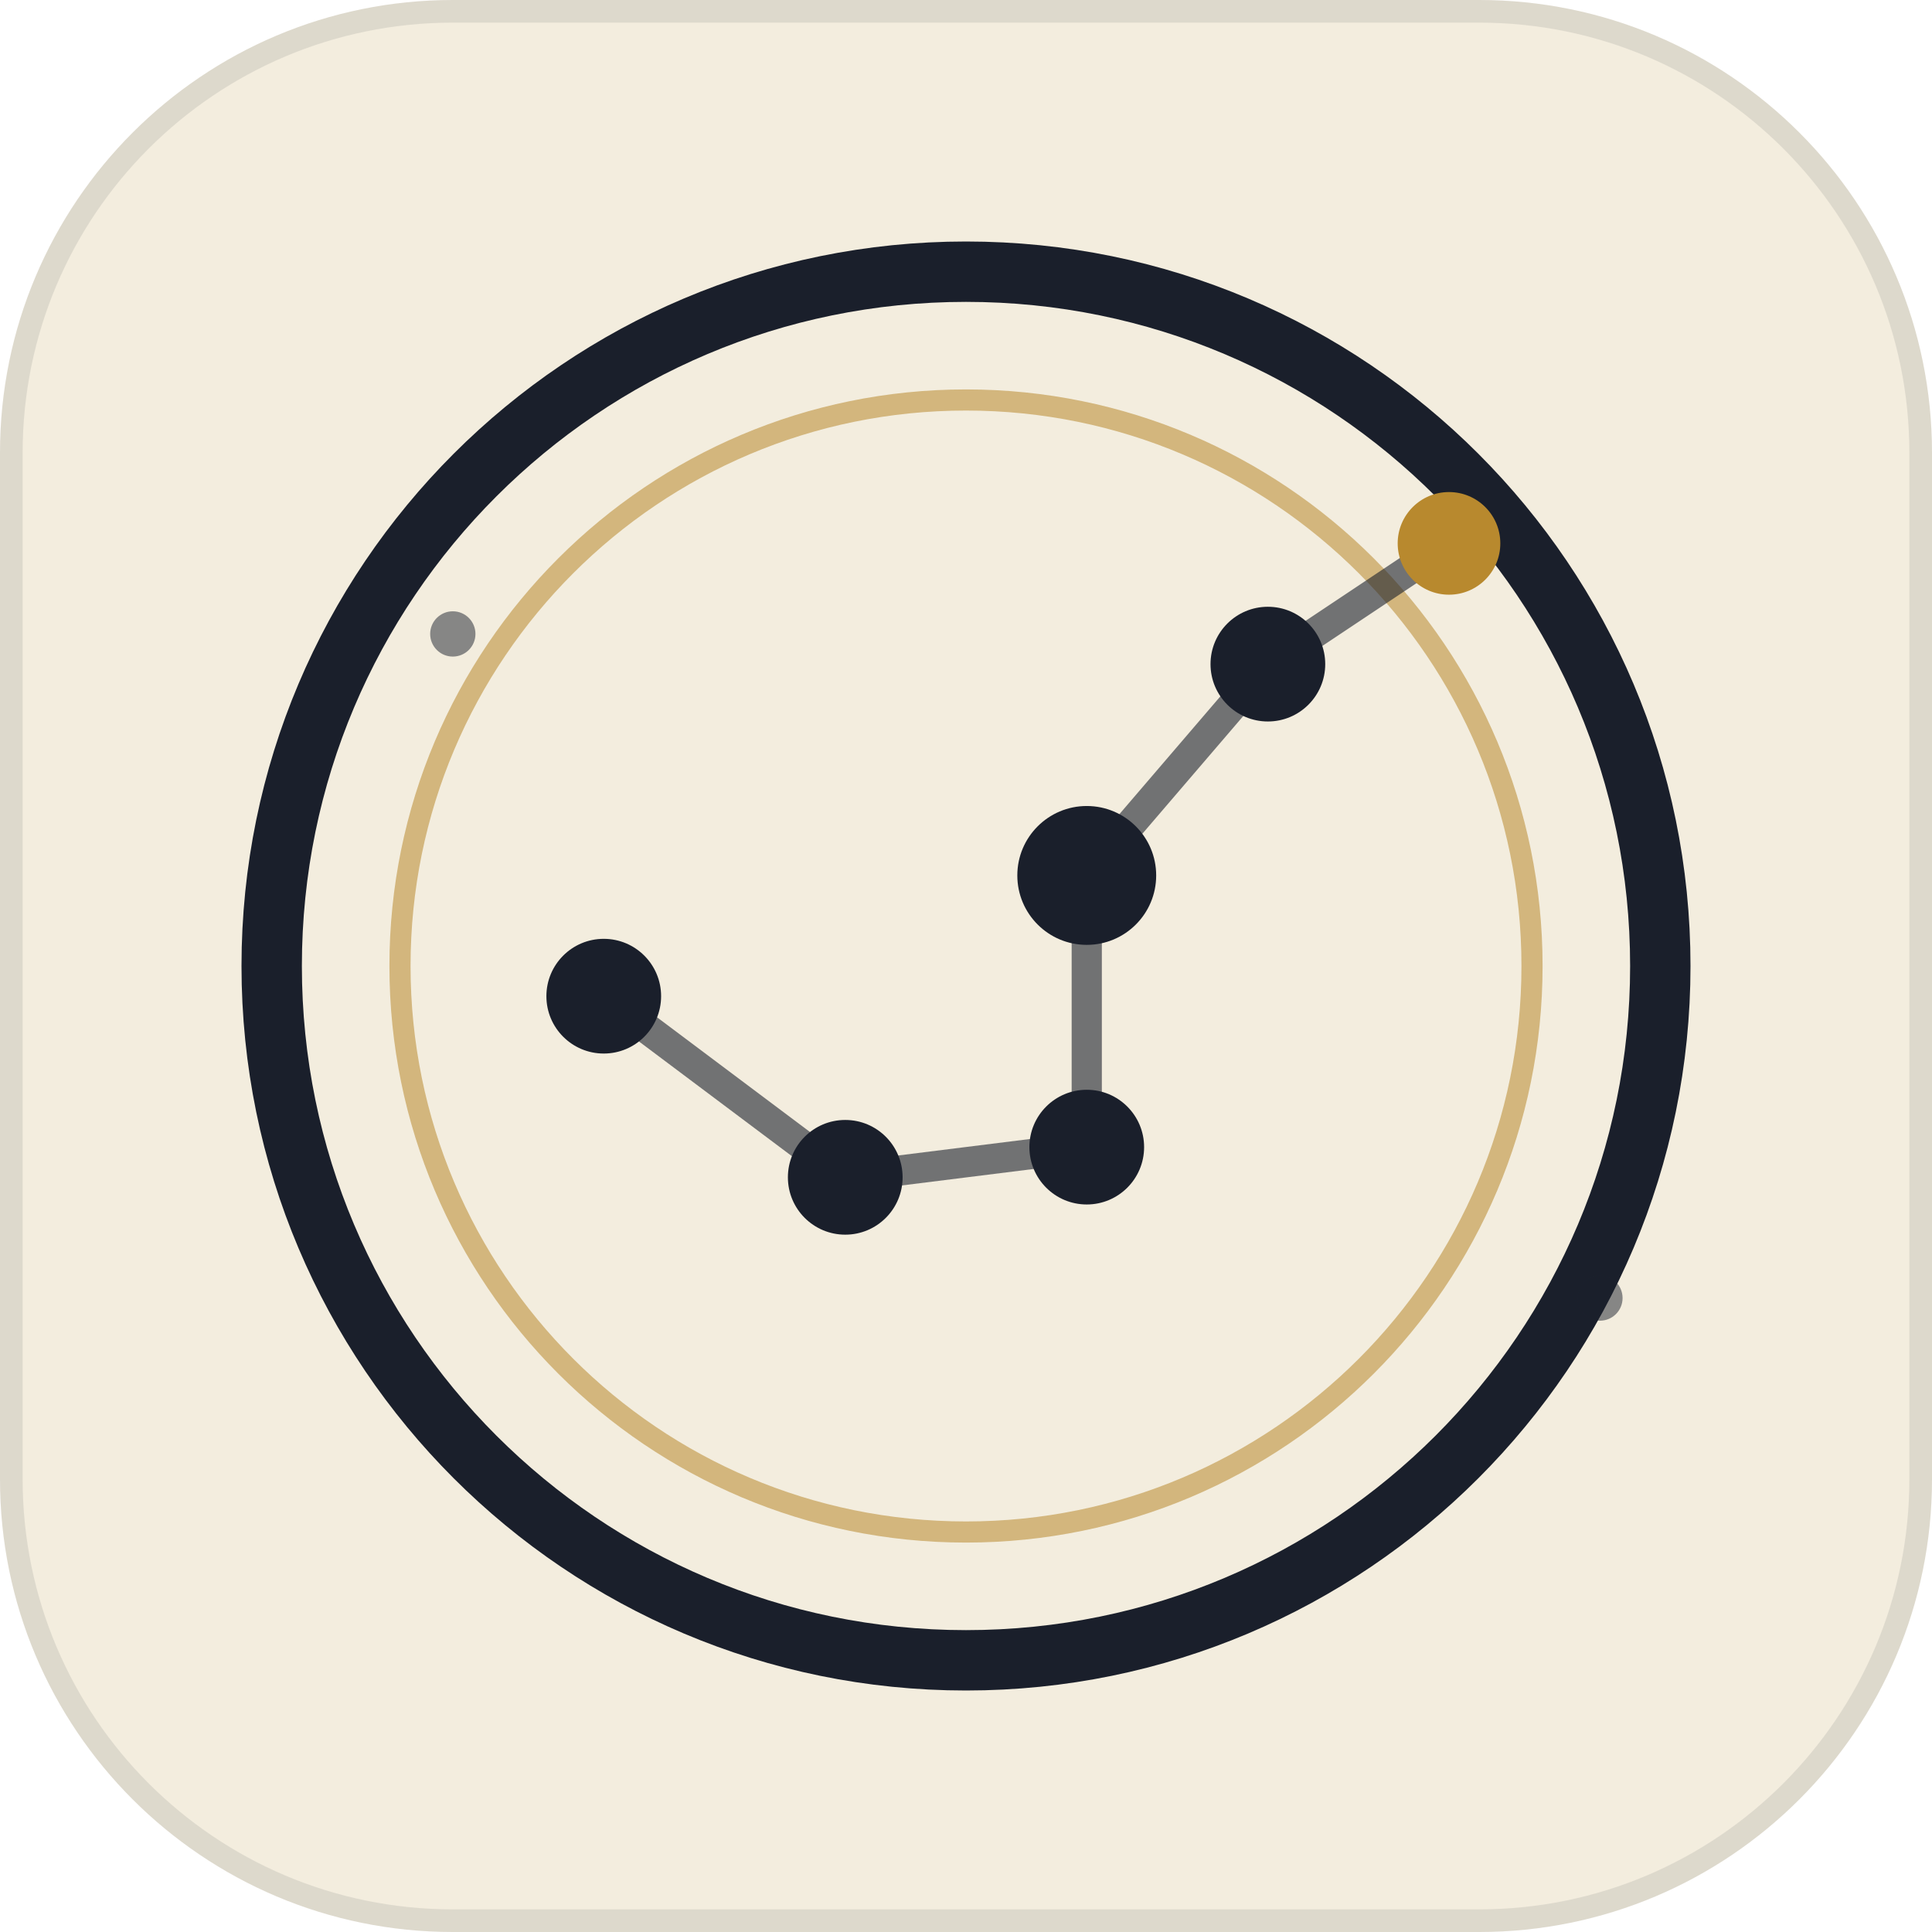
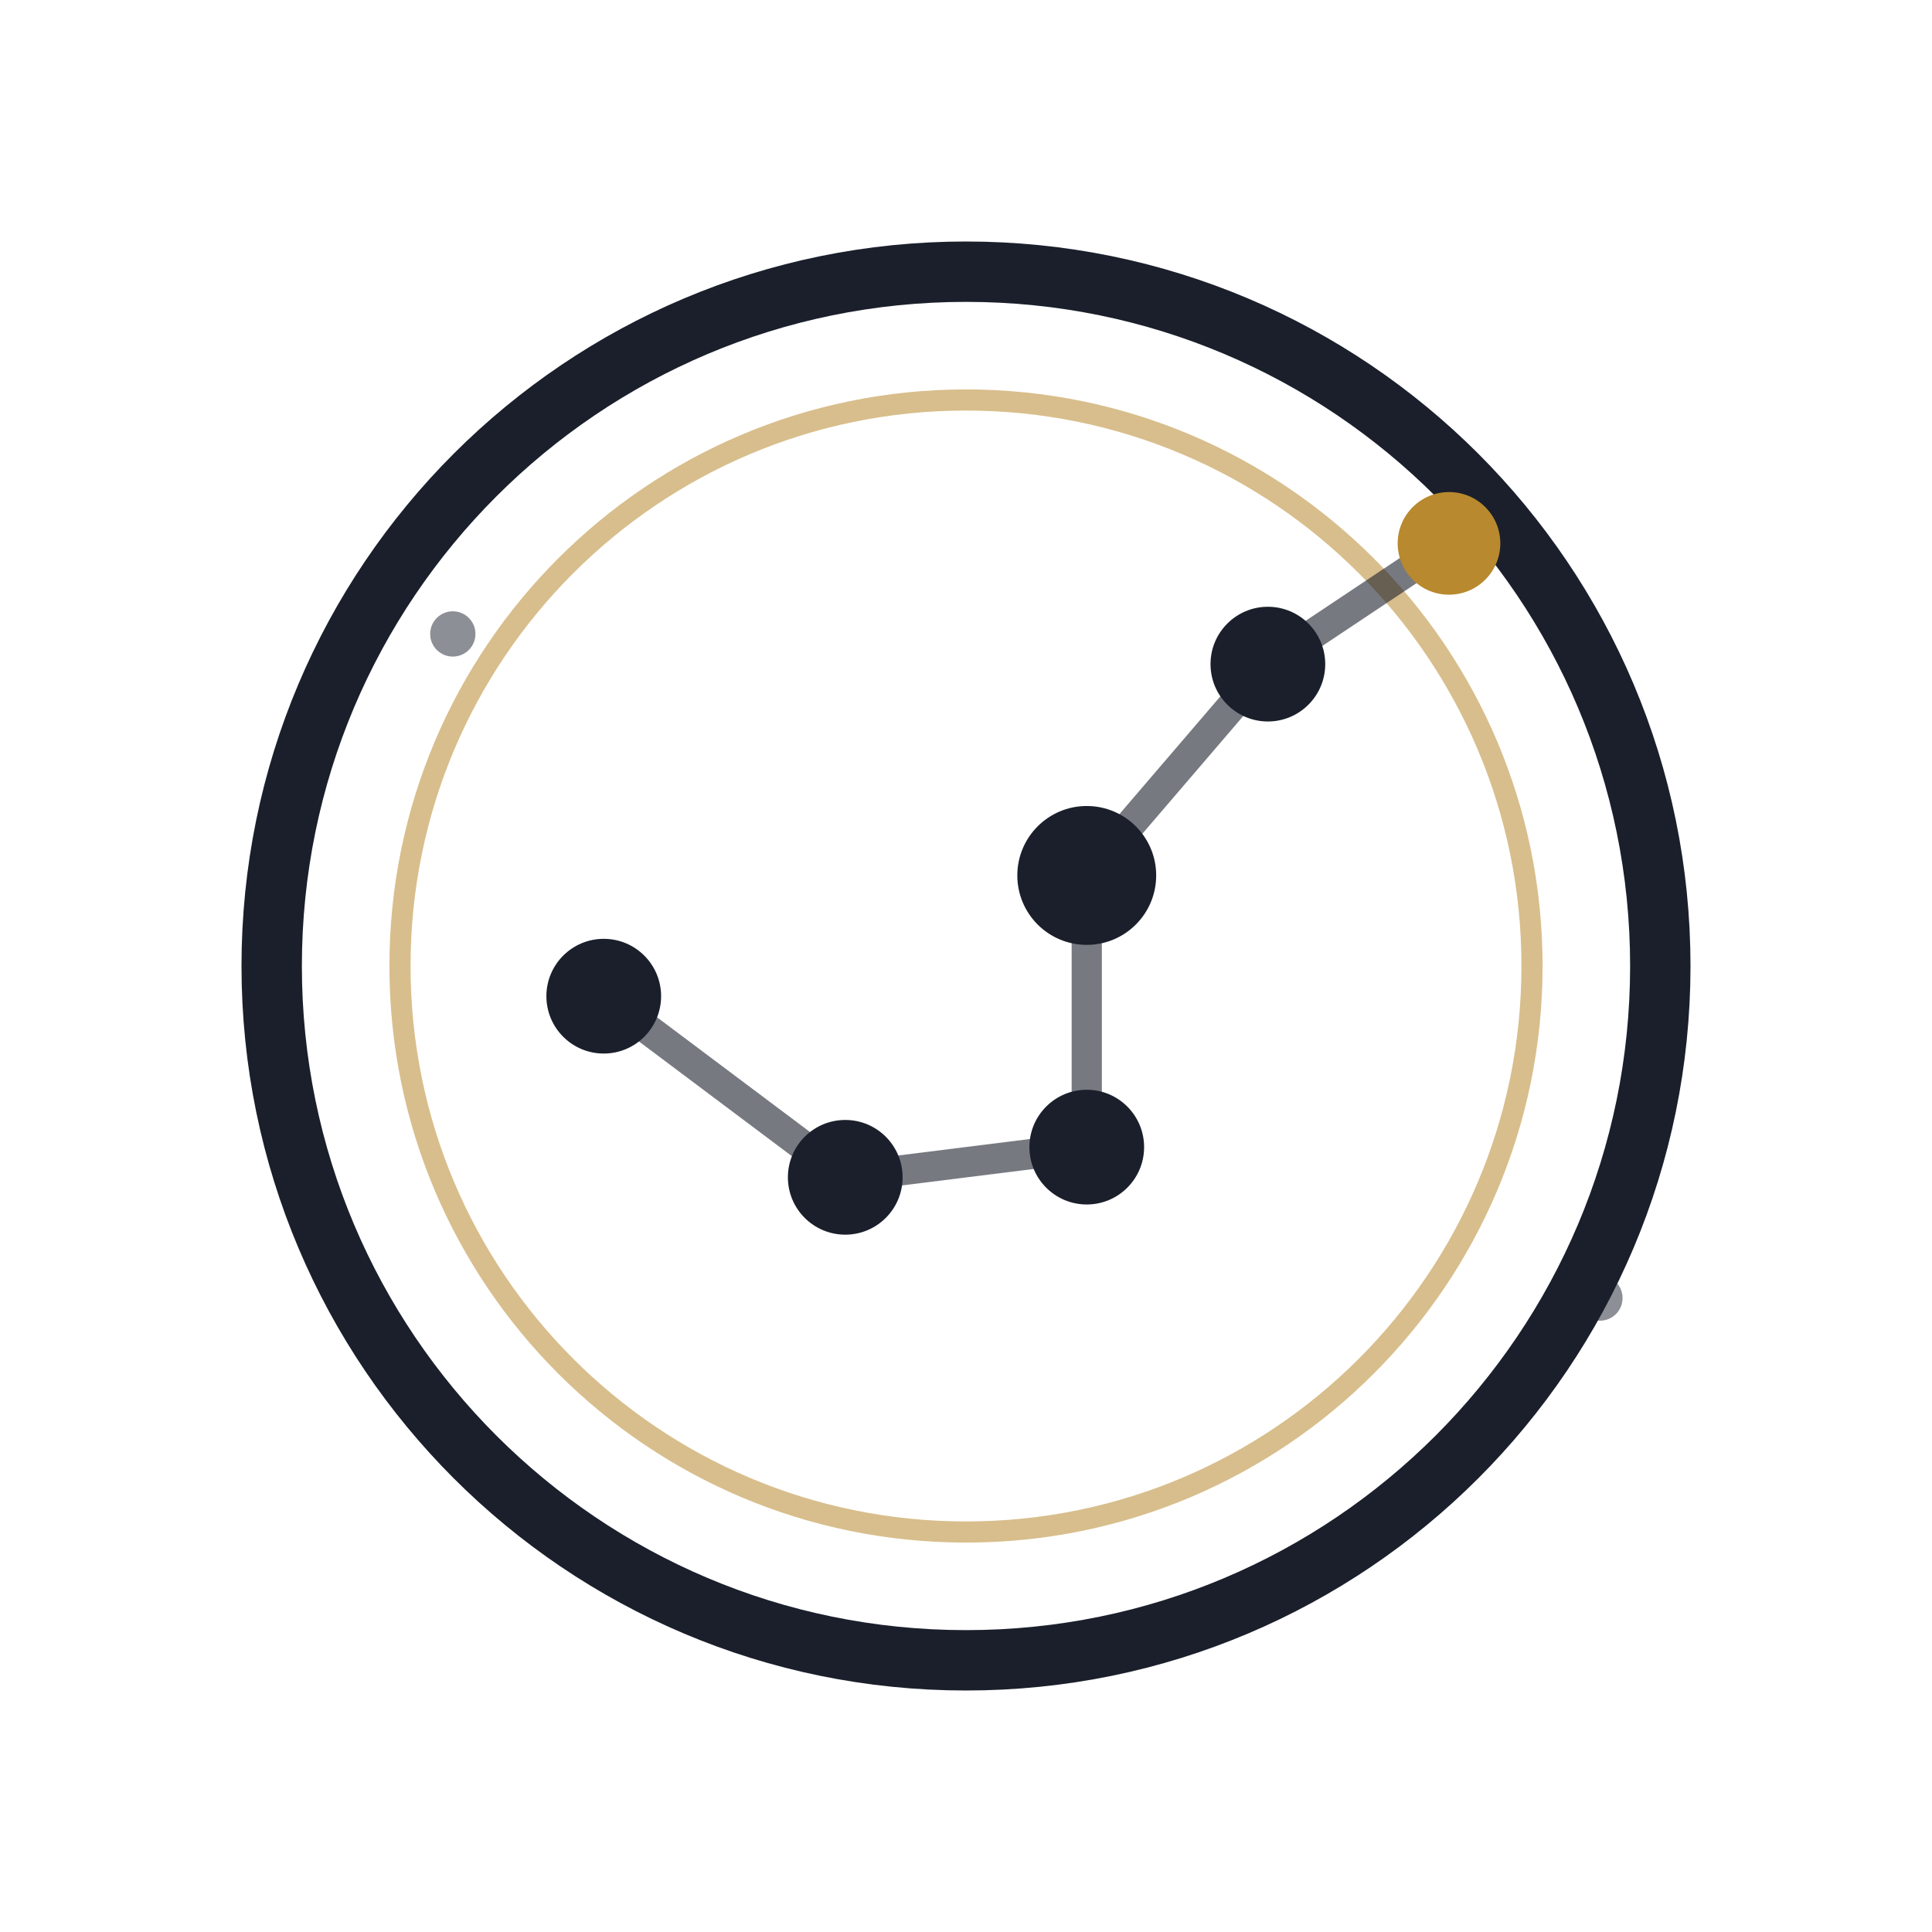
<svg xmlns="http://www.w3.org/2000/svg" viewBox="0 0 128 128">
-   <rect width="128" height="128" rx="30" fill="#F3EDDE" />
-   <rect x=".75" y=".75" width="126.5" height="126.5" rx="29.25" fill="none" stroke="#1A1F2B" stroke-opacity=".1" stroke-width="1.5" />
  <circle cx="64" cy="64" r="46" fill="none" stroke="#1A1F2B" stroke-width="4" />
  <circle cx="64" cy="64" r="37.5" fill="none" stroke="#B8892E" stroke-width="1.4" opacity=".55" />
  <path d="M40 66 L56 78 L72 76 L72 58 L84 44 L96 36" fill="none" stroke="#1A1F2B" stroke-width="2" opacity=".6" />
  <circle cx="40" cy="66" r="3.8" fill="#1A1F2B" />
  <circle cx="56" cy="78" r="3.8" fill="#1A1F2B" />
  <circle cx="72" cy="76" r="3.8" fill="#1A1F2B" />
  <circle cx="72" cy="58" r="4.6" fill="#1A1F2B" />
  <circle cx="84" cy="44" r="3.8" fill="#1A1F2B" />
  <circle cx="96" cy="36" r="3.4" fill="#B8892E" />
  <circle cx="106" cy="86" r="1.5" fill="#1A1F2B" opacity=".5" />
  <circle cx="30" cy="42" r="1.5" fill="#1A1F2B" opacity=".5" />
</svg>
